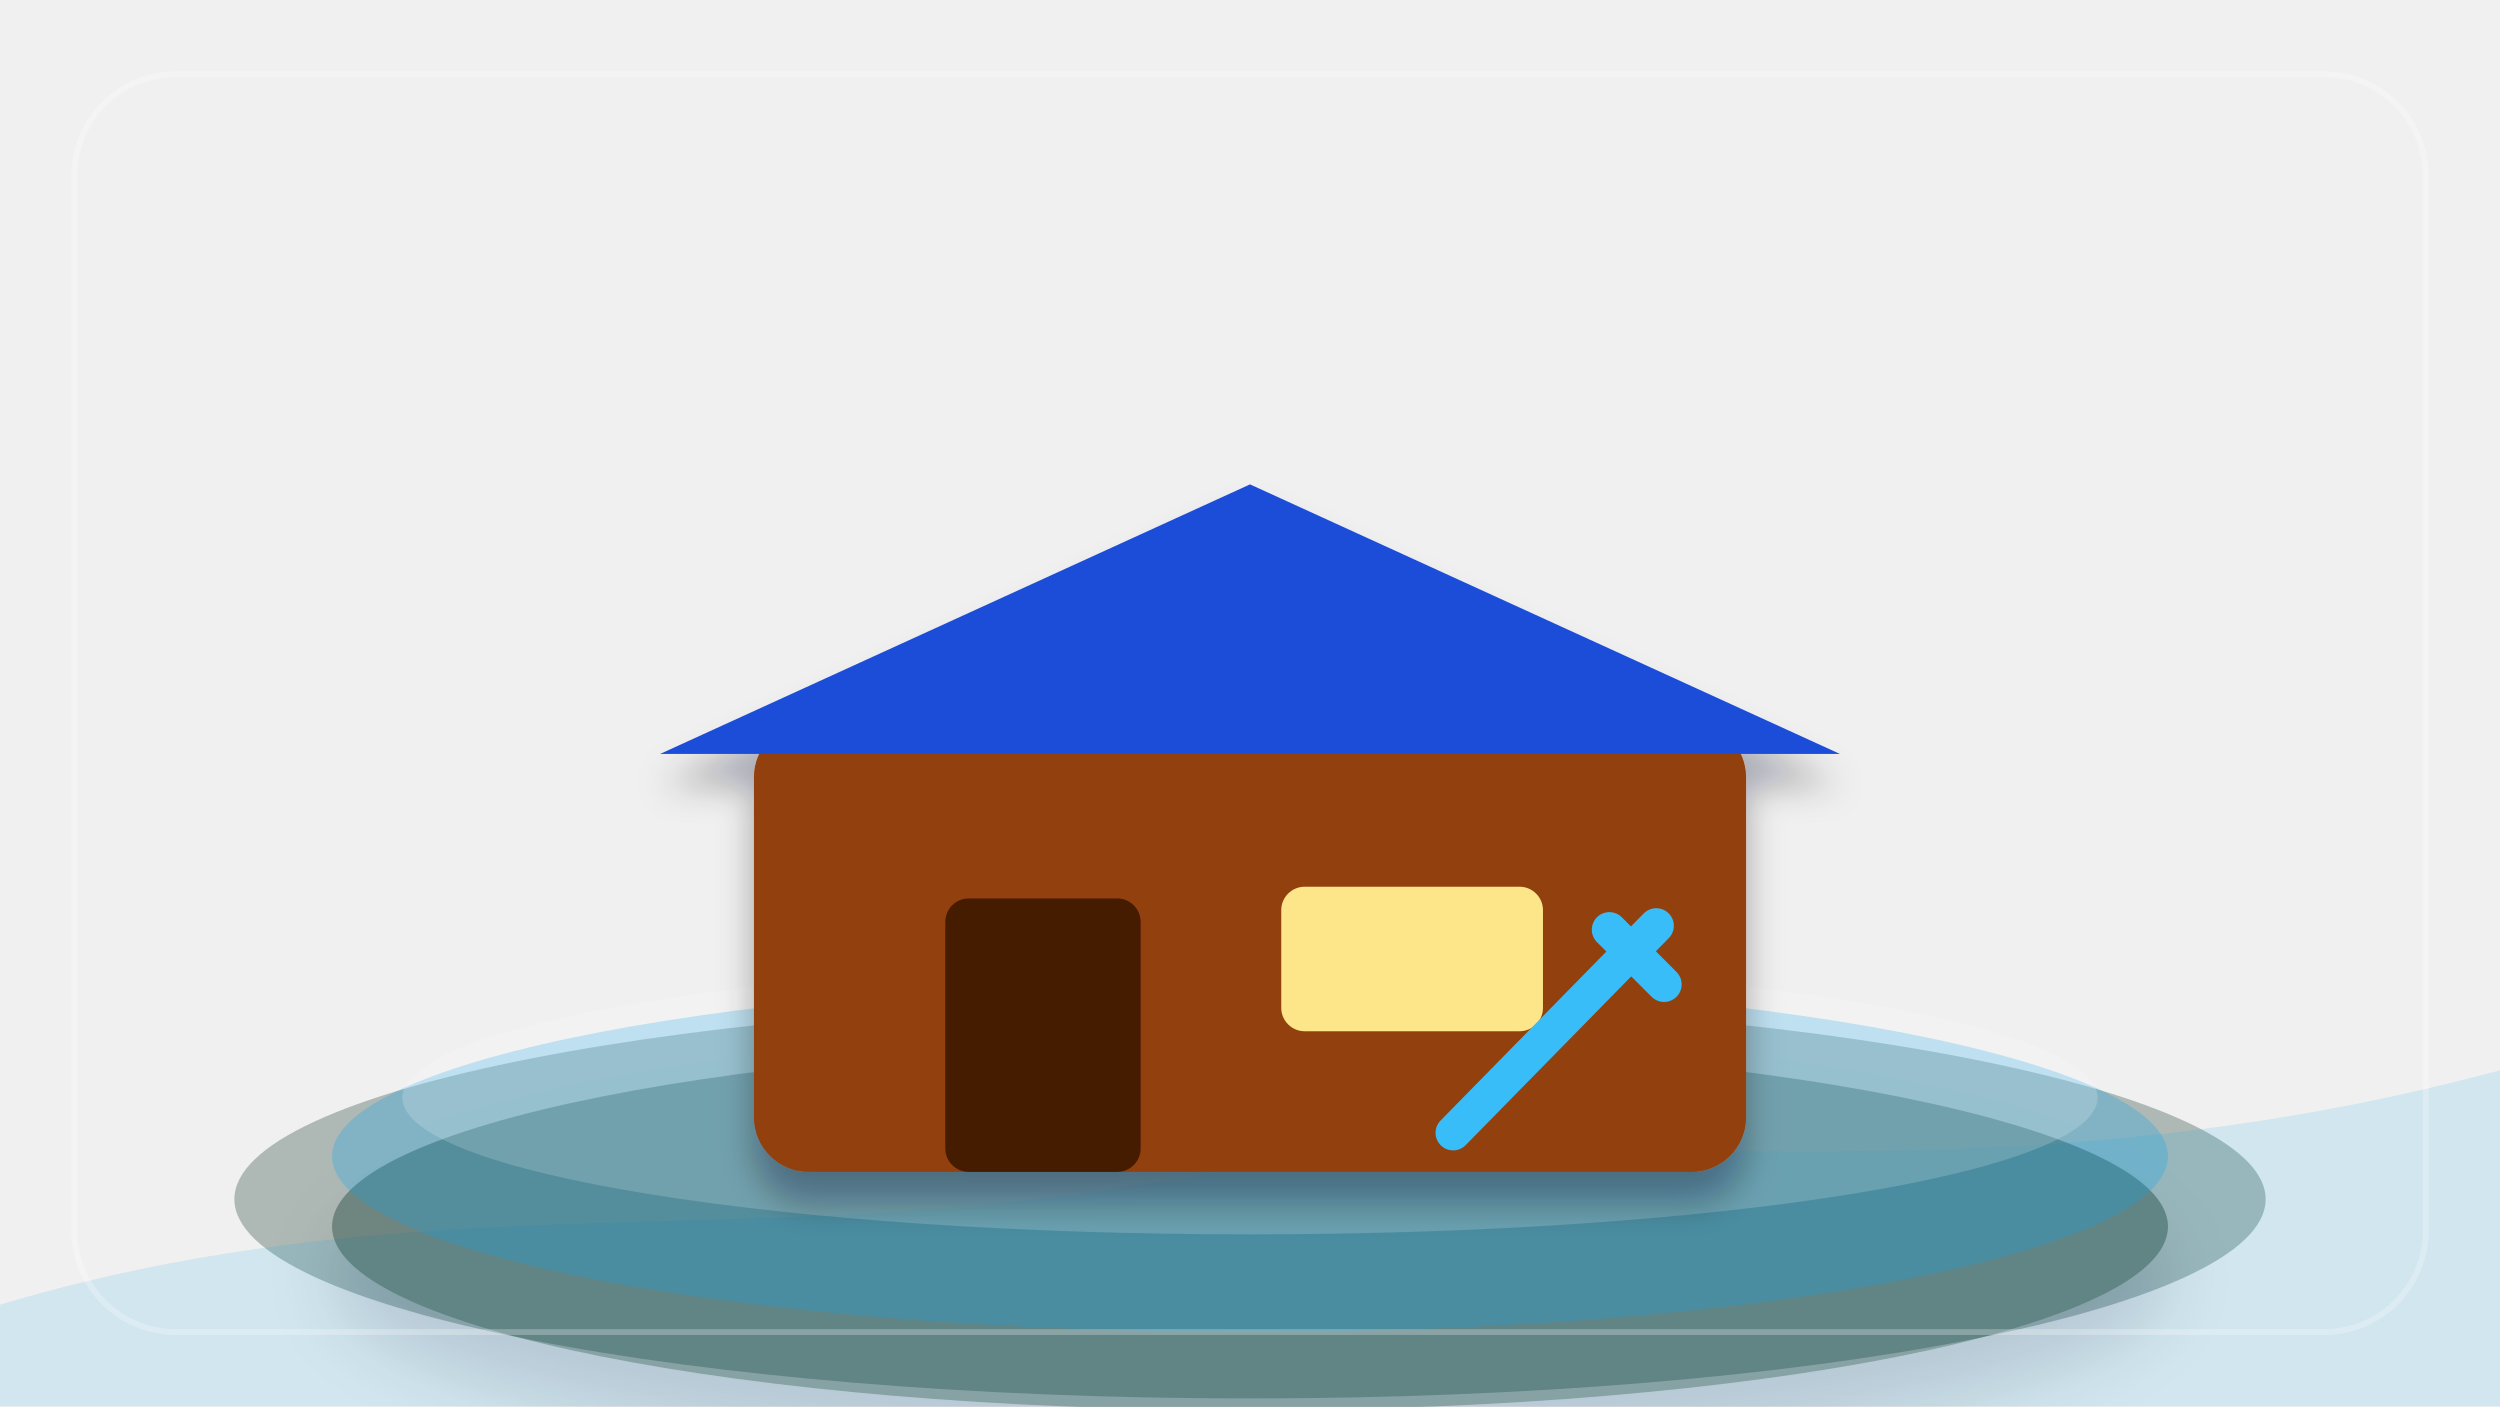
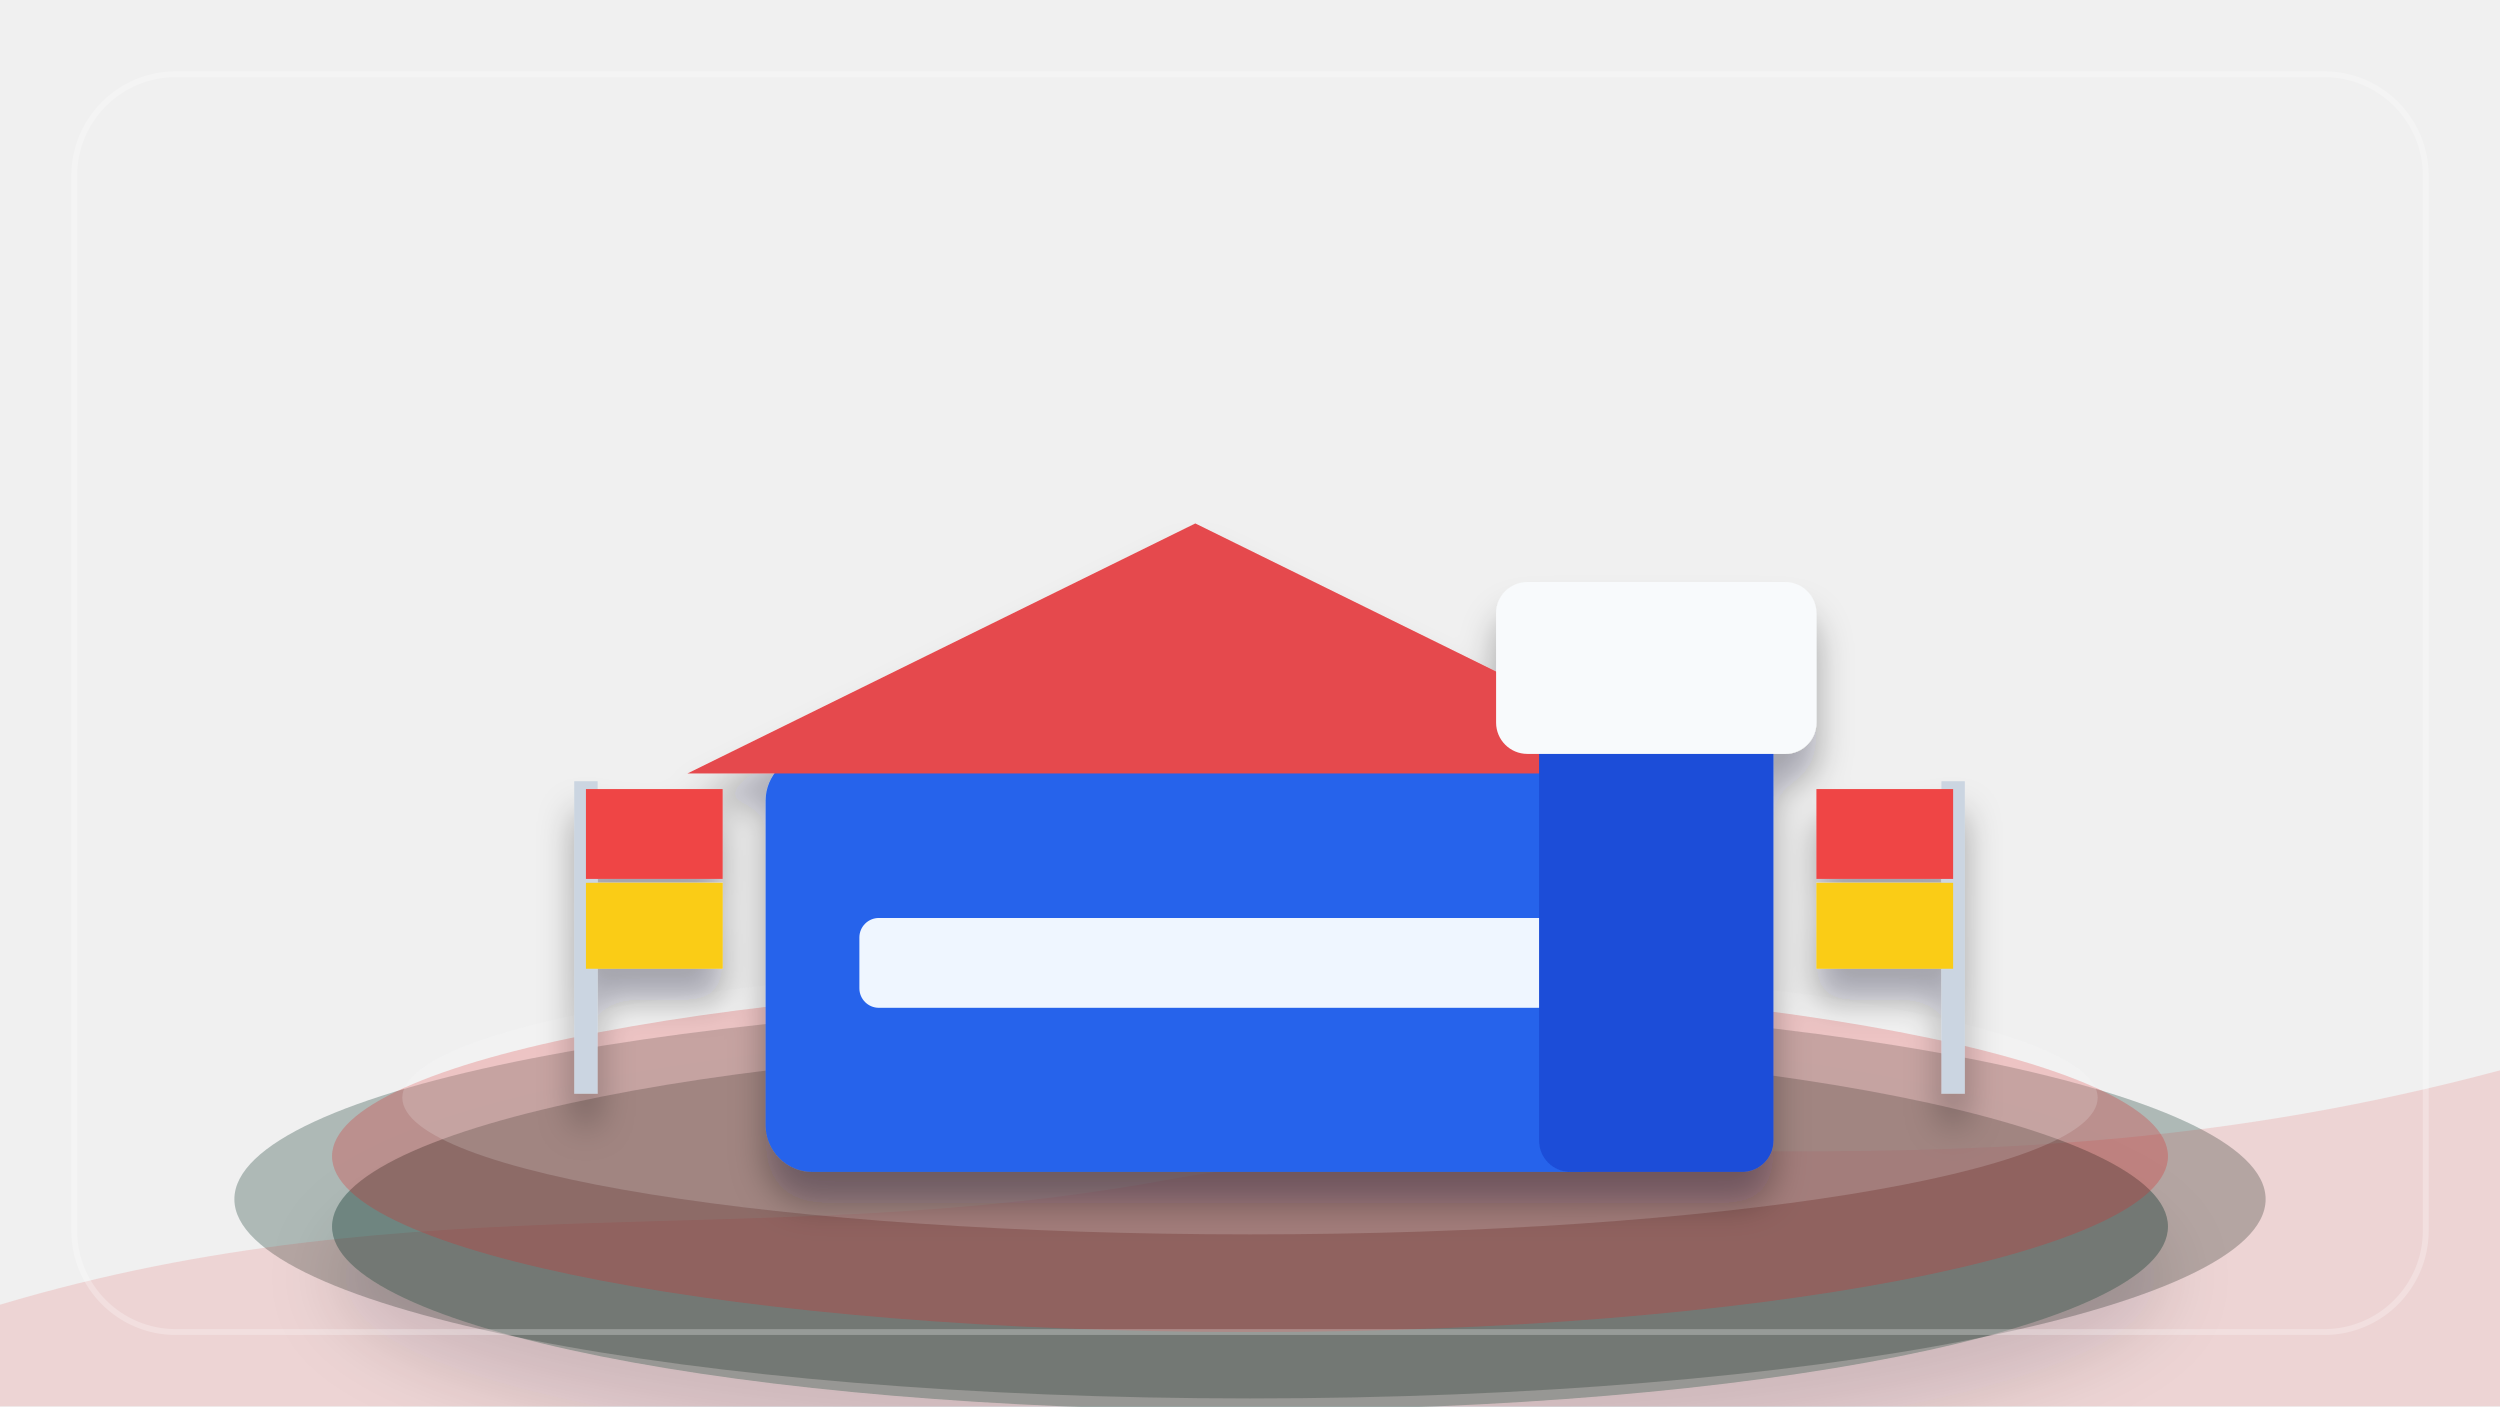
<svg xmlns="http://www.w3.org/2000/svg" viewBox="0 0 1280 720" role="img" aria-label="workshop marketplace render">
  <defs>
    <linearGradient id="front" x1="0" x2="1" y1="0" y2="1">
      <stop offset="0" stop-color="#f8fafc" />
-       <stop offset="0.42" stop-color="#0ea5e9" />
+       <stop offset="0.42" stop-color="#dc2626" />
      <stop offset="1" stop-color="#111827" />
    </linearGradient>
    <linearGradient id="roof" x1="0" x2="1" y1="0" y2="1">
      <stop offset="0" stop-color="#60a5fa" />
-       <stop offset="0.5" stop-color="#0ea5e9" />
+       <stop offset="0.5" stop-color="#dc2626" />
      <stop offset="1" stop-color="#0f172a" />
    </linearGradient>
    <linearGradient id="wood" x1="0" x2="1" y1="0" y2="1">
      <stop offset="0" stop-color="#f59e0b" />
      <stop offset="0.5" stop-color="#a16207" />
      <stop offset="1" stop-color="#451a03" />
    </linearGradient>
    <linearGradient id="stone" x1="0" x2="1" y1="0" y2="1">
      <stop offset="0" stop-color="#f8fafc" />
      <stop offset="0.48" stop-color="#cbd5e1" />
      <stop offset="1" stop-color="#64748b" />
    </linearGradient>
    <radialGradient id="water" cx="50%" cy="34%" r="68%">
      <stop offset="0" stop-color="#ecfeff" />
      <stop offset="0.52" stop-color="#38bdf8" />
      <stop offset="1" stop-color="#0369a1" />
    </radialGradient>
    <filter id="shadow" x="-40%" y="-40%" width="180%" height="180%">
      <feDropShadow dx="0" dy="26" stdDeviation="18" flood-color="#020617" flood-opacity="0.36" />
    </filter>
    <filter id="lift" x="-25%" y="-30%" width="150%" height="170%">
      <feDropShadow dx="0" dy="16" stdDeviation="9" flood-color="#020617" flood-opacity="0.32" />
    </filter>
    <filter id="glow" x="-70%" y="-70%" width="240%" height="240%">
      <feGaussianBlur stdDeviation="9" result="blur" />
      <feMerge>
        <feMergeNode in="blur" />
        <feMergeNode in="SourceGraphic" />
      </feMerge>
    </filter>
  </defs>
  <rect width="1280" height="720" fill="#ffffff" opacity="0.02" />
  <ellipse cx="640" cy="614" rx="520" ry="102" fill="#022c22" opacity="0.28" />
-   <path d="M0 668 C214 604 392 642 598 604 C808 566 1004 622 1280 548 L1280 720 L0 720 Z" fill="#0ea5e9" opacity="0.14" />
+   <path d="M0 668 C214 604 392 642 598 604 C808 566 1004 622 1280 548 L1280 720 L0 720 Z" fill="#dc2626" opacity="0.14" />
  <ellipse cx="640" cy="628" rx="470" ry="94" fill="#022c22" opacity="0.36" filter="url(#shadow)" />
-   <ellipse cx="640" cy="592" rx="470" ry="90" fill="#0ea5e9" opacity="0.28" />
+   <ellipse cx="640" cy="592" rx="470" ry="90" fill="#dc2626" opacity="0.28" />
  <ellipse cx="640" cy="562" rx="434" ry="70" fill="#f8fafc" opacity="0.18" />
  <g filter="url(#lift)">
-     <rect x="386" y="370" width="508" height="230" rx="28" fill="#92400e" />
-     <path d="M338 386 L640 248 L942 386 Z" fill="#1d4ed8" />
-     <rect x="484" y="460" width="100" height="140" rx="12" fill="#451a03" />
-     <rect x="656" y="454" width="134" height="74" rx="12" fill="#fde68a" />
-     <path d="M744 580 L848 474 M824 476 L852 504" stroke="#38bdf8" stroke-width="18" stroke-linecap="round" />
+     <rect x="392" y="386" width="440" height="214" rx="24" fill="#2563eb" />
+     <path d="M352 396 L612 268 L872 396 Z" fill="#e5484d" />
+     <rect x="440" y="470" width="360" height="46" rx="10" fill="#eff6ff" />
+     <rect x="788" y="356" width="120" height="244" rx="16" fill="#1d4ed8" />
+     <rect x="766" y="298" width="164" height="88" rx="16" fill="#f8fafc" />
+     <path d="M300 560 L300 400 M1000 560 L1000 400" stroke="#cbd5e1" stroke-width="12" />
+     <rect x="300" y="404" width="70" height="46" fill="#ef4444" />
+     <rect x="300" y="452" width="70" height="44" fill="#facc15" />
+     <rect x="930" y="404" width="70" height="46" fill="#ef4444" />
+     <rect x="930" y="452" width="70" height="44" fill="#facc15" />
  </g>
  <rect x="38" y="38" width="1204" height="644" rx="52" fill="none" stroke="#ffffff" stroke-opacity="0.26" stroke-width="3" />
</svg>
